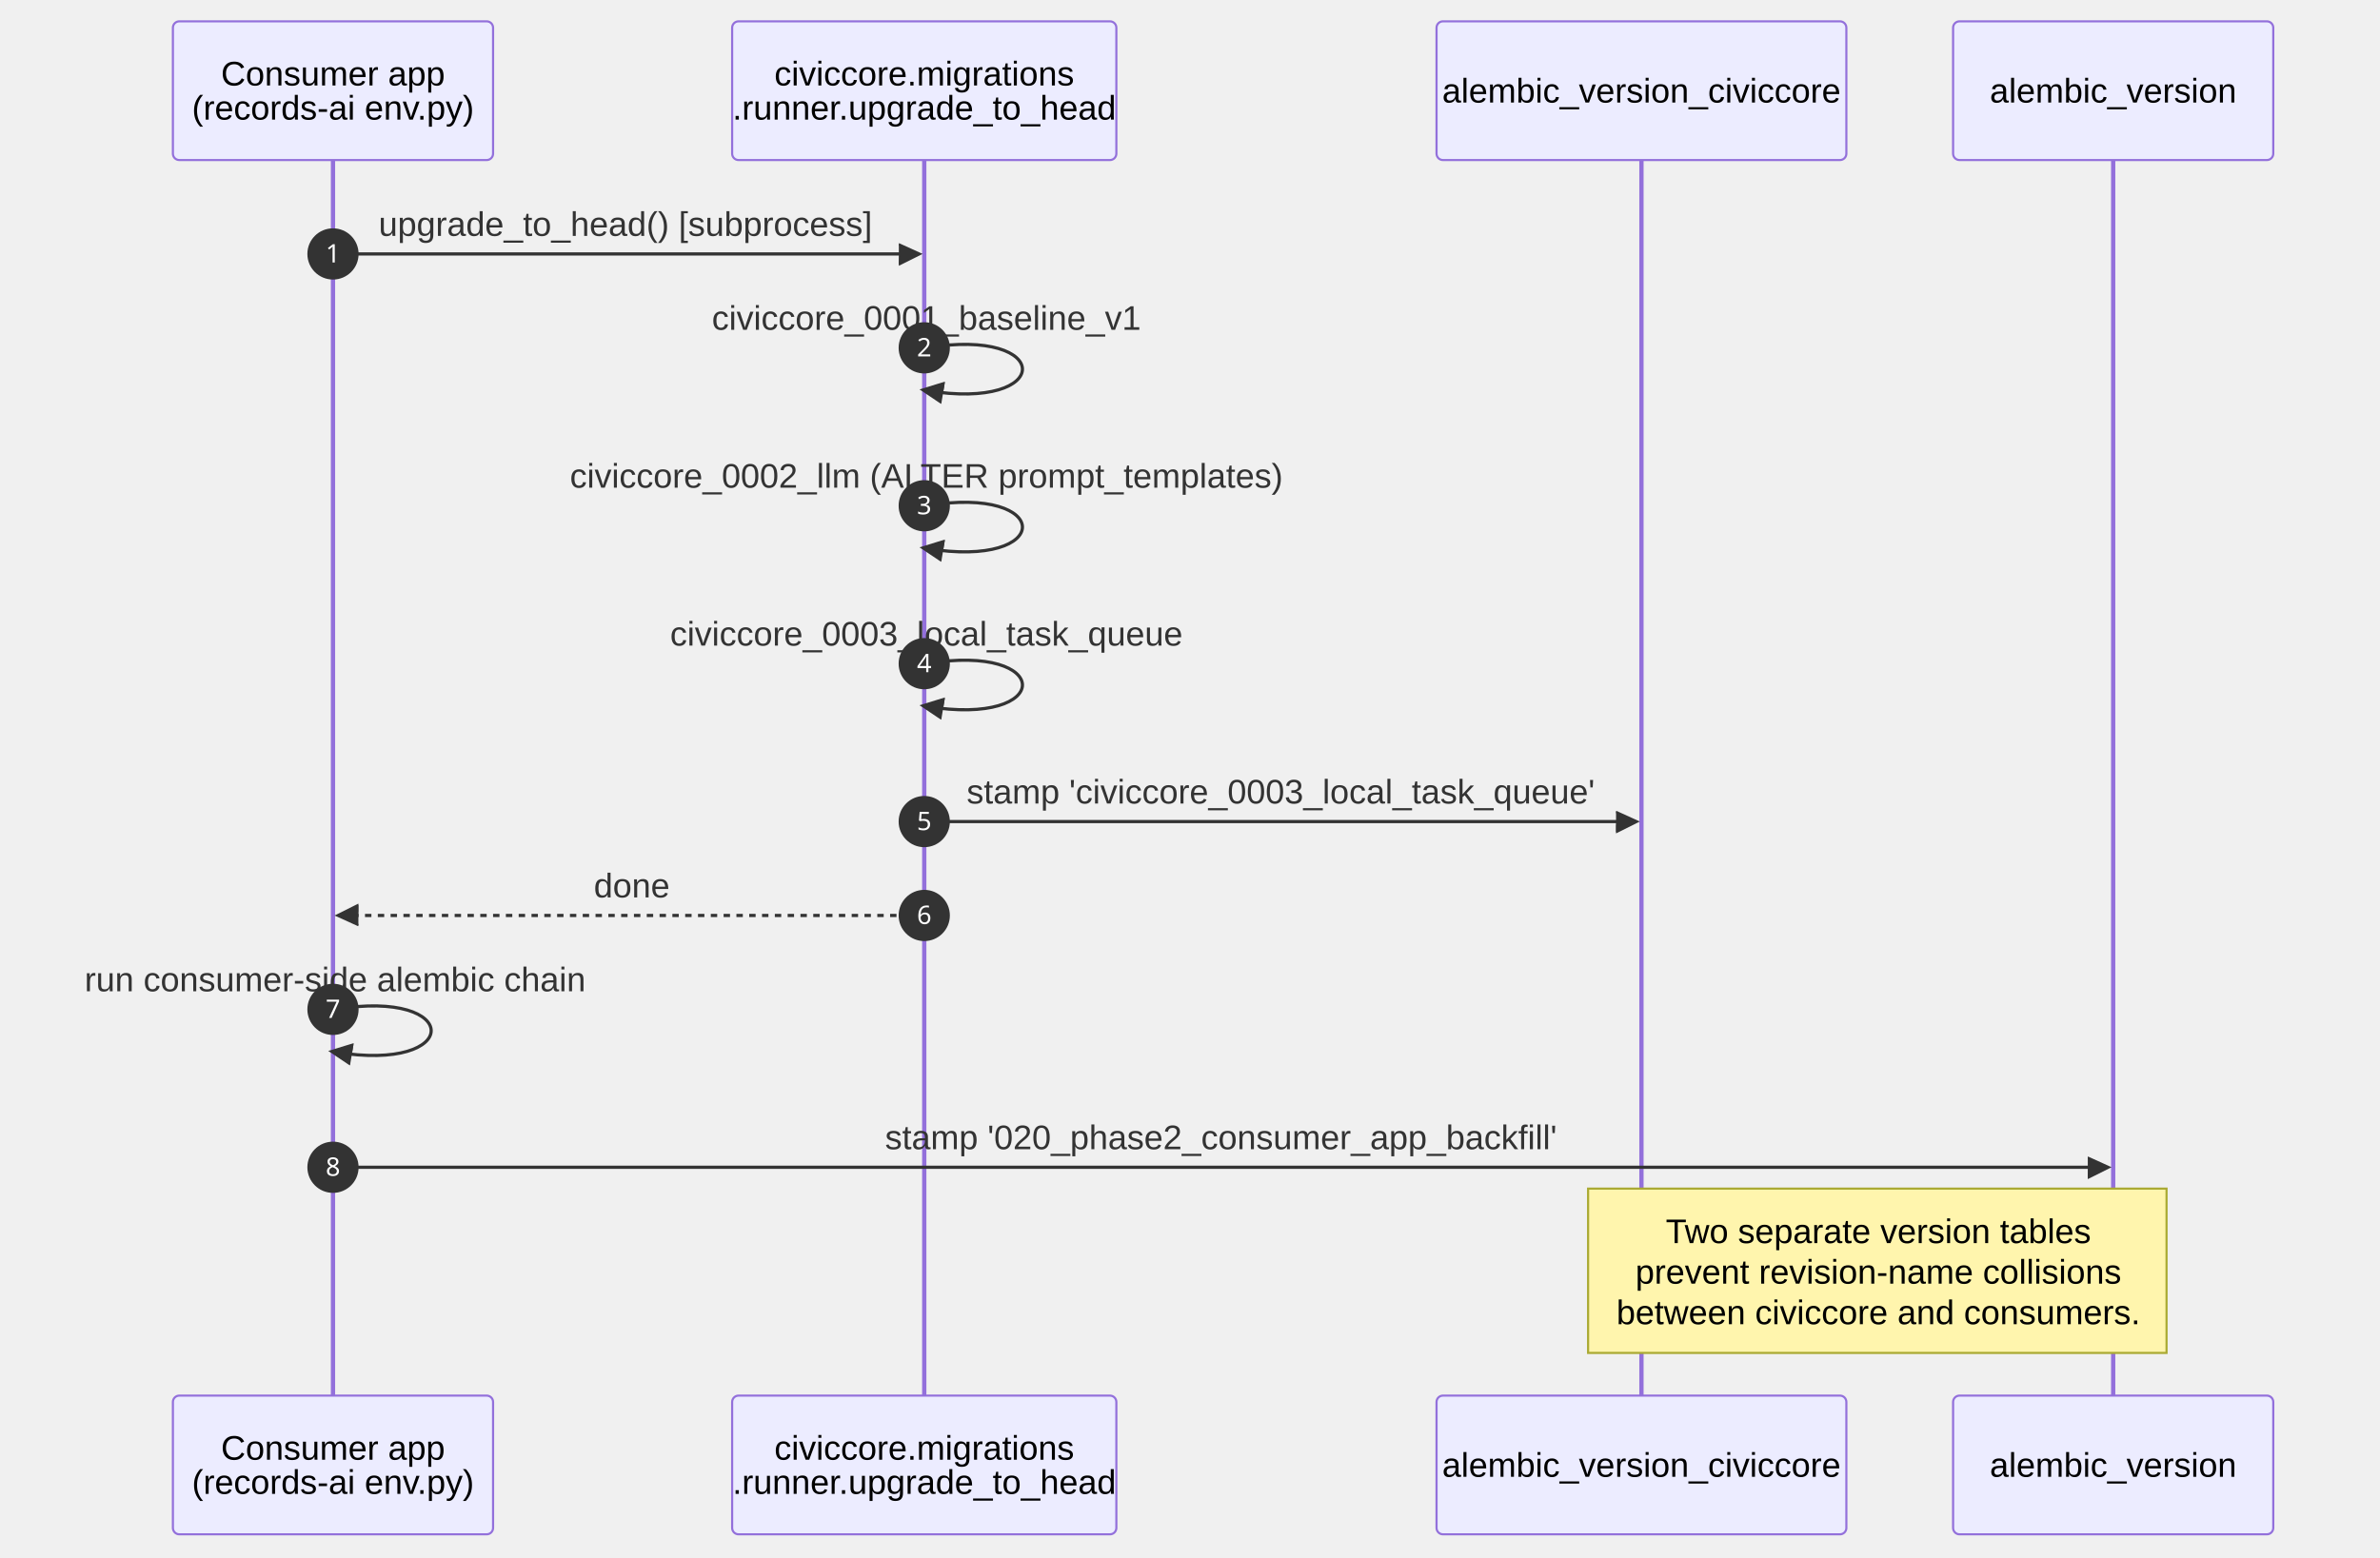
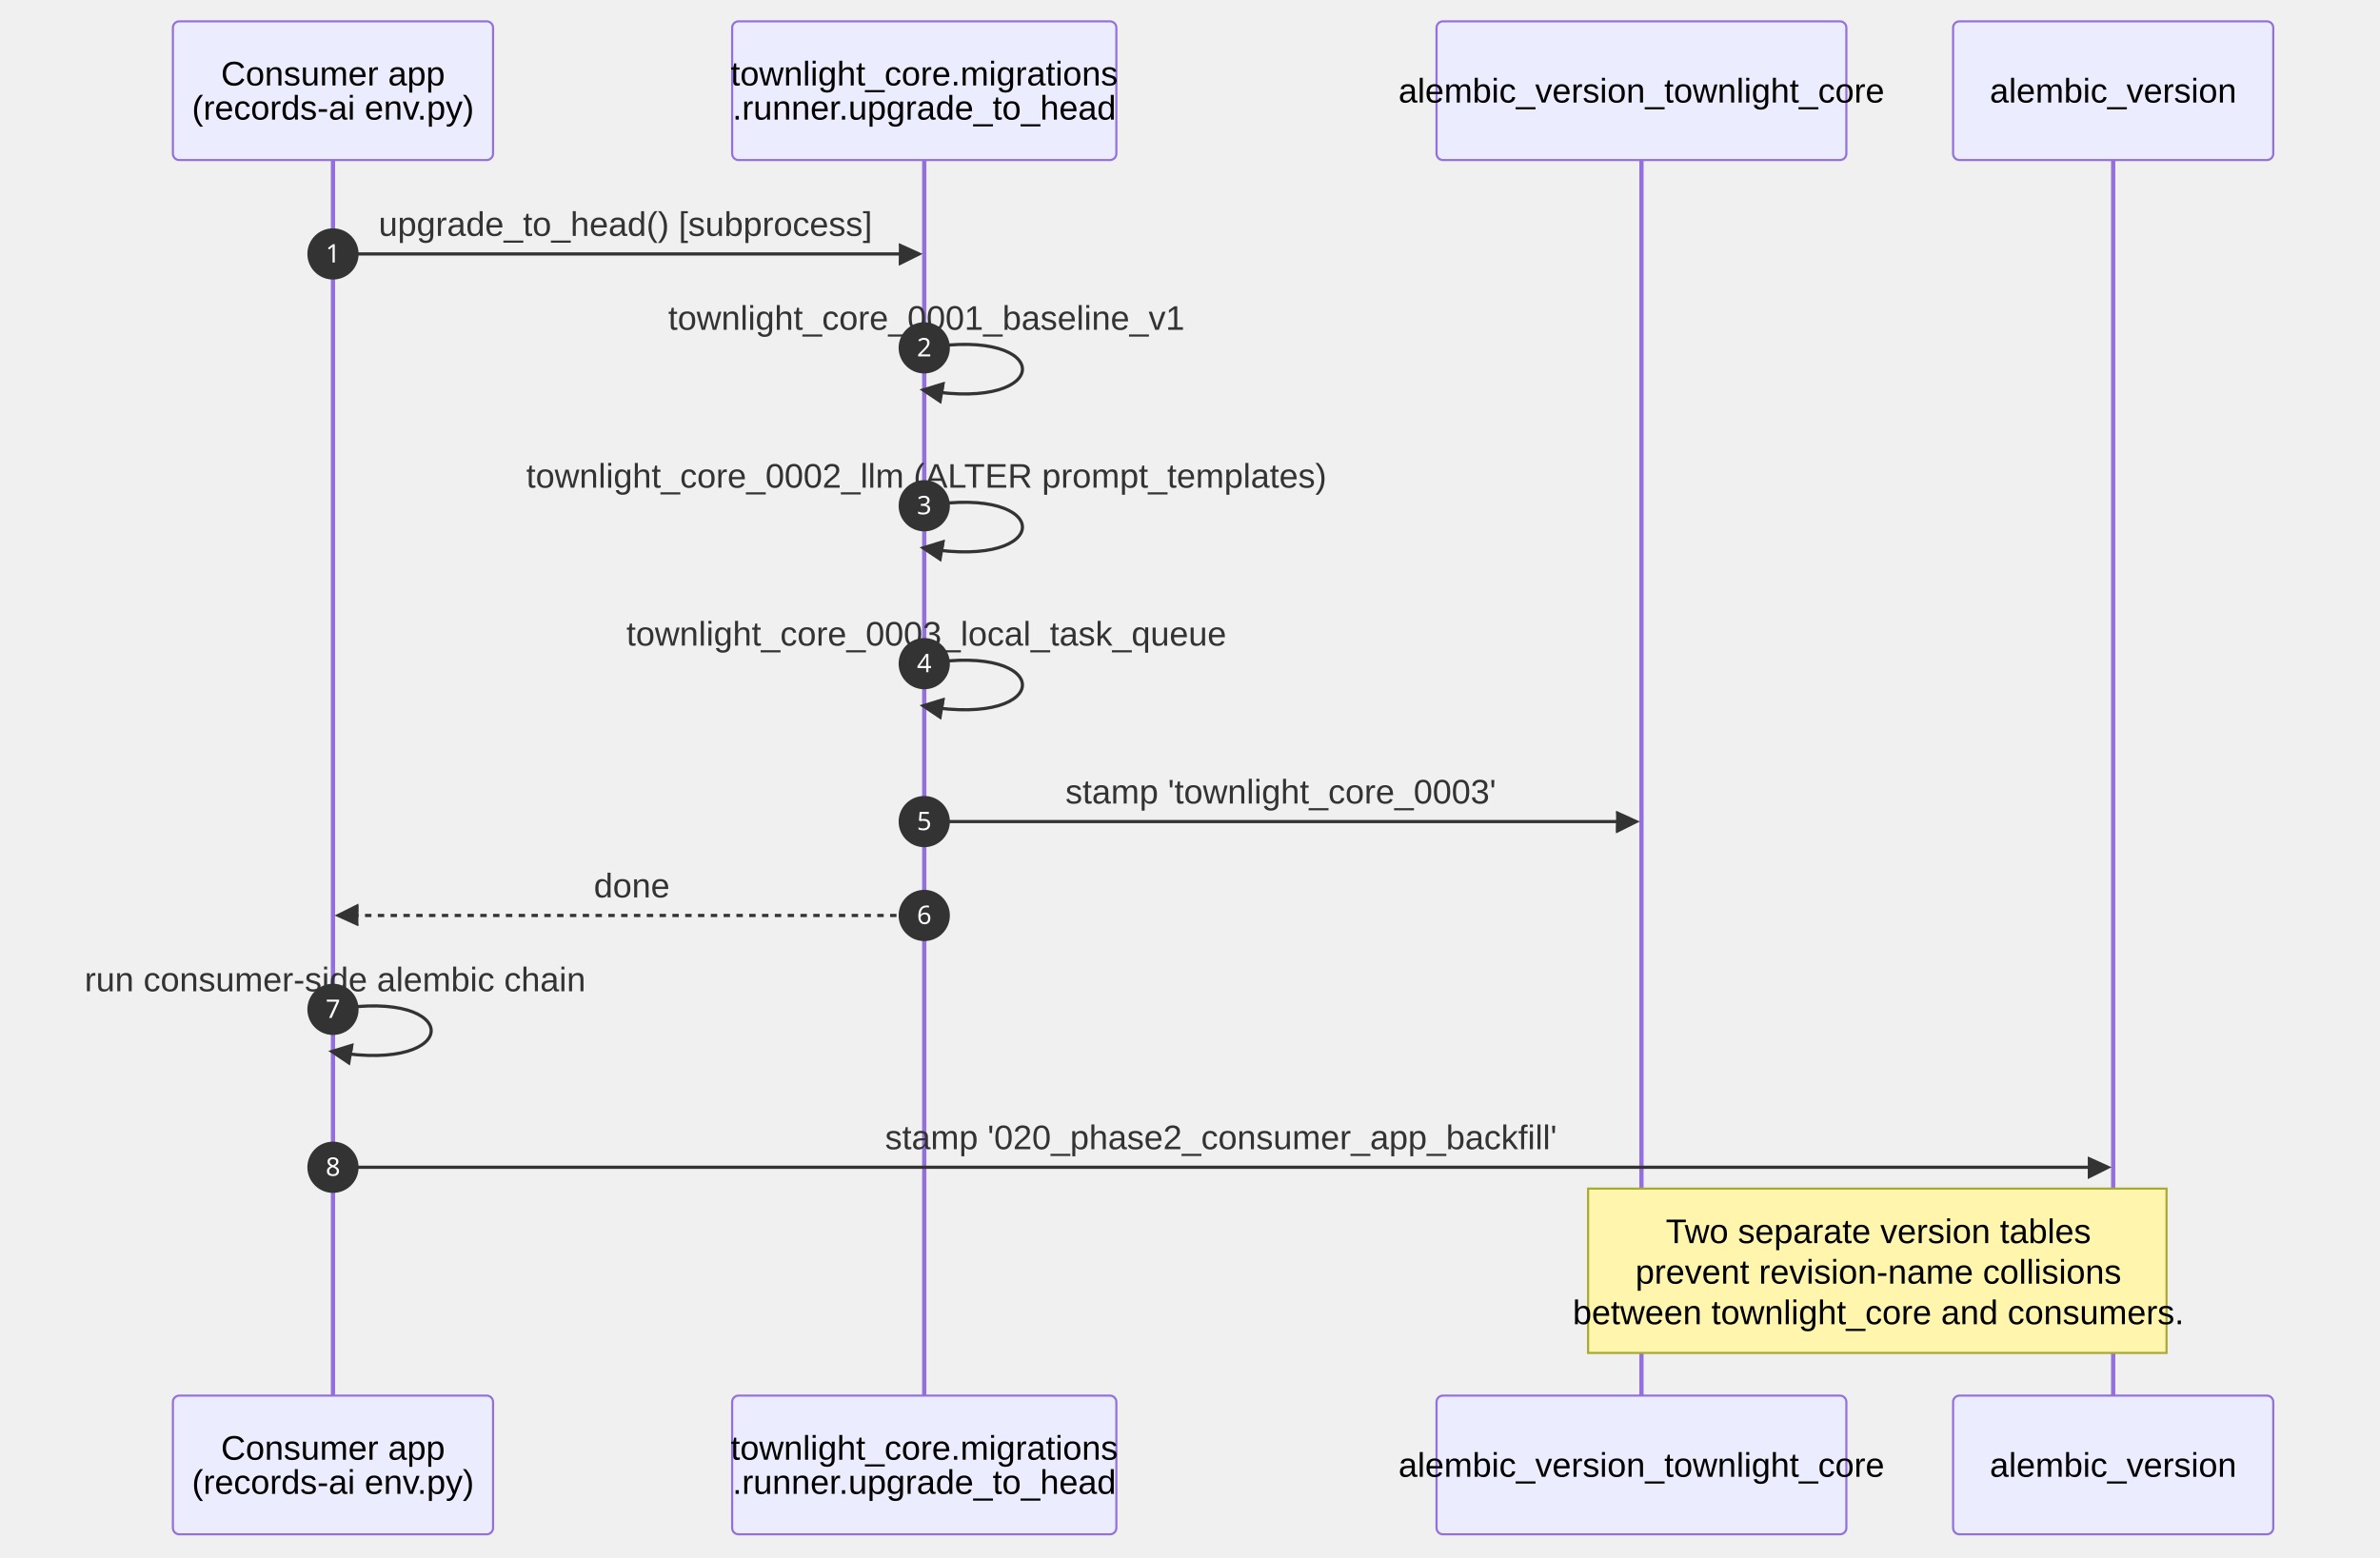
<svg xmlns="http://www.w3.org/2000/svg" id="my-svg" width="100%" style="max-width: 1115px; background-color: white;" viewBox="-81 -10 1115 730" role="graphics-document document" aria-roledescription="sequence">
  <g>
    <rect x="834" y="644" fill="#eaeaea" stroke="#666" width="150" height="65" name="ConsumerVer" rx="3" ry="3" class="actor actor-bottom" />
    <text x="909" y="676.5" dominant-baseline="central" alignment-baseline="central" class="actor actor-box" style="text-anchor: middle; font-size: 16px; font-weight: 400;">
      <tspan x="909" dy="0">alembic_version</tspan>
    </text>
  </g>
  <g>
    <rect x="592" y="644" fill="#eaeaea" stroke="#666" width="192" height="65" name="CivicVer" rx="3" ry="3" class="actor actor-bottom" />
    <text x="688" y="676.5" dominant-baseline="central" alignment-baseline="central" class="actor actor-box" style="text-anchor: middle; font-size: 16px; font-weight: 400;">
-       <tspan x="688" dy="0">alembic_version_civiccore</tspan>
+       <tspan x="688" dy="0">alembic_version_townlight_core</tspan>
    </text>
  </g>
  <g>
    <rect x="262" y="644" fill="#eaeaea" stroke="#666" width="180" height="65" name="Civic" rx="3" ry="3" class="actor actor-bottom" />
    <text x="352" y="676.5" dominant-baseline="central" alignment-baseline="central" class="actor actor-box" style="text-anchor: middle; font-size: 16px; font-weight: 400;">
-       <tspan x="352" dy="-8">civiccore.migrations</tspan>
+       <tspan x="352" dy="-8">townlight_core.migrations</tspan>
    </text>
    <text x="352" y="676.5" dominant-baseline="central" alignment-baseline="central" class="actor actor-box" style="text-anchor: middle; font-size: 16px; font-weight: 400;">
      <tspan x="352" dy="8">.runner.upgrade_to_head</tspan>
    </text>
  </g>
  <g>
    <rect x="0" y="644" fill="#eaeaea" stroke="#666" width="150" height="65" name="Consumer" rx="3" ry="3" class="actor actor-bottom" />
    <text x="75" y="676.5" dominant-baseline="central" alignment-baseline="central" class="actor actor-box" style="text-anchor: middle; font-size: 16px; font-weight: 400;">
      <tspan x="75" dy="-8">Consumer app</tspan>
    </text>
    <text x="75" y="676.5" dominant-baseline="central" alignment-baseline="central" class="actor actor-box" style="text-anchor: middle; font-size: 16px; font-weight: 400;">
      <tspan x="75" dy="8">(records-ai env.py)</tspan>
    </text>
  </g>
  <g>
    <line id="actor3" x1="909" y1="65" x2="909" y2="644" class="actor-line 200" stroke-width="0.5px" stroke="#999" name="ConsumerVer" data-et="life-line" data-id="ConsumerVer" />
    <g id="root-3" data-et="participant" data-type="participant" data-id="ConsumerVer">
      <rect x="834" y="0" fill="#eaeaea" stroke="#666" width="150" height="65" name="ConsumerVer" rx="3" ry="3" class="actor actor-top" />
      <text x="909" y="32.5" dominant-baseline="central" alignment-baseline="central" class="actor actor-box" style="text-anchor: middle; font-size: 16px; font-weight: 400;">
        <tspan x="909" dy="0">alembic_version</tspan>
      </text>
    </g>
  </g>
  <g>
    <line id="actor2" x1="688" y1="65" x2="688" y2="644" class="actor-line 200" stroke-width="0.5px" stroke="#999" name="CivicVer" data-et="life-line" data-id="CivicVer" />
    <g id="root-2" data-et="participant" data-type="participant" data-id="CivicVer">
      <rect x="592" y="0" fill="#eaeaea" stroke="#666" width="192" height="65" name="CivicVer" rx="3" ry="3" class="actor actor-top" />
      <text x="688" y="32.5" dominant-baseline="central" alignment-baseline="central" class="actor actor-box" style="text-anchor: middle; font-size: 16px; font-weight: 400;">
-         <tspan x="688" dy="0">alembic_version_civiccore</tspan>
+         <tspan x="688" dy="0">alembic_version_townlight_core</tspan>
      </text>
    </g>
  </g>
  <g>
    <line id="actor1" x1="352" y1="65" x2="352" y2="644" class="actor-line 200" stroke-width="0.5px" stroke="#999" name="Civic" data-et="life-line" data-id="Civic" />
    <g id="root-1" data-et="participant" data-type="participant" data-id="Civic">
      <rect x="262" y="0" fill="#eaeaea" stroke="#666" width="180" height="65" name="Civic" rx="3" ry="3" class="actor actor-top" />
      <text x="352" y="32.5" dominant-baseline="central" alignment-baseline="central" class="actor actor-box" style="text-anchor: middle; font-size: 16px; font-weight: 400;">
-         <tspan x="352" dy="-8">civiccore.migrations</tspan>
+         <tspan x="352" dy="-8">townlight_core.migrations</tspan>
      </text>
      <text x="352" y="32.5" dominant-baseline="central" alignment-baseline="central" class="actor actor-box" style="text-anchor: middle; font-size: 16px; font-weight: 400;">
        <tspan x="352" dy="8">.runner.upgrade_to_head</tspan>
      </text>
    </g>
  </g>
  <g>
    <line id="actor0" x1="75" y1="65" x2="75" y2="644" class="actor-line 200" stroke-width="0.5px" stroke="#999" name="Consumer" data-et="life-line" data-id="Consumer" />
    <g id="root-0" data-et="participant" data-type="participant" data-id="Consumer">
      <rect x="0" y="0" fill="#eaeaea" stroke="#666" width="150" height="65" name="Consumer" rx="3" ry="3" class="actor actor-top" />
      <text x="75" y="32.5" dominant-baseline="central" alignment-baseline="central" class="actor actor-box" style="text-anchor: middle; font-size: 16px; font-weight: 400;">
        <tspan x="75" dy="-8">Consumer app</tspan>
      </text>
      <text x="75" y="32.5" dominant-baseline="central" alignment-baseline="central" class="actor actor-box" style="text-anchor: middle; font-size: 16px; font-weight: 400;">
        <tspan x="75" dy="8">(records-ai env.py)</tspan>
      </text>
    </g>
  </g>
  <style>#my-svg{font-family:"trebuchet ms",verdana,arial,sans-serif;font-size:16px;fill:#333;}@keyframes edge-animation-frame{from{stroke-dashoffset:0;}}@keyframes dash{to{stroke-dashoffset:0;}}#my-svg .edge-animation-slow{stroke-dasharray:9,5!important;stroke-dashoffset:900;animation:dash 50s linear infinite;stroke-linecap:round;}#my-svg .edge-animation-fast{stroke-dasharray:9,5!important;stroke-dashoffset:900;animation:dash 20s linear infinite;stroke-linecap:round;}#my-svg .error-icon{fill:#552222;}#my-svg .error-text{fill:#552222;stroke:#552222;}#my-svg .edge-thickness-normal{stroke-width:1px;}#my-svg .edge-thickness-thick{stroke-width:3.5px;}#my-svg .edge-pattern-solid{stroke-dasharray:0;}#my-svg .edge-thickness-invisible{stroke-width:0;fill:none;}#my-svg .edge-pattern-dashed{stroke-dasharray:3;}#my-svg .edge-pattern-dotted{stroke-dasharray:2;}#my-svg .marker{fill:#333333;stroke:#333333;}#my-svg .marker.cross{stroke:#333333;}#my-svg svg{font-family:"trebuchet ms",verdana,arial,sans-serif;font-size:16px;}#my-svg p{margin:0;}#my-svg .actor{stroke:#9370DB;fill:#ECECFF;stroke-width:1;}#my-svg rect.actor.outer-path[data-look="neo"]{filter:drop-shadow(1px 2px 2px rgba(185, 185, 185, 1));}#my-svg rect.note[data-look="neo"]{stroke:#aaaa33;fill:#fff5ad;filter:drop-shadow(1px 2px 2px rgba(185, 185, 185, 1));}#my-svg text.actor&gt;tspan{fill:black;stroke:none;}#my-svg .actor-line{stroke:#9370DB;}#my-svg .innerArc{stroke-width:1.5;stroke-dasharray:none;}#my-svg .messageLine0{stroke-width:1.5;stroke-dasharray:none;stroke:#333;}#my-svg .messageLine1{stroke-width:1.5;stroke-dasharray:2,2;stroke:#333;}#my-svg [id$="-arrowhead"] path{fill:#333;stroke:#333;}#my-svg .sequenceNumber{fill:white;}#my-svg [id$="-sequencenumber"]{fill:#333;}#my-svg [id$="-crosshead"] path{fill:#333;stroke:#333;}#my-svg .messageText{fill:#333;stroke:none;}#my-svg .labelBox{stroke:#9370DB;fill:#ECECFF;filter:none;}#my-svg .labelText,#my-svg .labelText&gt;tspan{fill:black;stroke:none;}#my-svg .loopText,#my-svg .loopText&gt;tspan{fill:black;stroke:none;}#my-svg .sectionTitle,#my-svg .sectionTitle&gt;tspan{fill:black;stroke:none;}#my-svg .loopLine{stroke-width:2px;stroke-dasharray:2,2;stroke:#9370DB;fill:#9370DB;}#my-svg .note{stroke:#aaaa33;fill:#fff5ad;}#my-svg .noteText,#my-svg .noteText&gt;tspan{fill:black;stroke:none;font-weight:normal;}#my-svg .activation0{fill:#f4f4f4;stroke:#666;}#my-svg .activation1{fill:#f4f4f4;stroke:#666;}#my-svg .activation2{fill:#f4f4f4;stroke:#666;}#my-svg .actorPopupMenu{position:absolute;}#my-svg .actorPopupMenuPanel{position:absolute;fill:#ECECFF;box-shadow:0px 8px 16px 0px rgba(0,0,0,0.2);filter:drop-shadow(3px 5px 2px rgb(0 0 0 / 0.4));}#my-svg .actor-man circle,#my-svg line{fill:#ECECFF;stroke-width:2px;}#my-svg g rect.rect{filter:drop-shadow(1px 2px 2px rgba(185, 185, 185, 1));stroke:#9370DB;}#my-svg .node .neo-node{stroke:#9370DB;}#my-svg [data-look="neo"].node rect,#my-svg [data-look="neo"].cluster rect,#my-svg [data-look="neo"].node polygon{stroke:#9370DB;filter:drop-shadow(1px 2px 2px rgba(185, 185, 185, 1));}#my-svg [data-look="neo"].node path{stroke:#9370DB;stroke-width:1px;}#my-svg [data-look="neo"].node .outer-path{filter:drop-shadow(1px 2px 2px rgba(185, 185, 185, 1));}#my-svg [data-look="neo"].node .neo-line path{stroke:#9370DB;filter:none;}#my-svg [data-look="neo"].node circle{stroke:#9370DB;filter:drop-shadow(1px 2px 2px rgba(185, 185, 185, 1));}#my-svg [data-look="neo"].node circle .state-start{fill:#000000;}#my-svg [data-look="neo"].icon-shape .icon{fill:#9370DB;filter:drop-shadow(1px 2px 2px rgba(185, 185, 185, 1));}#my-svg [data-look="neo"].icon-shape .icon-neo path{stroke:#9370DB;filter:drop-shadow(1px 2px 2px rgba(185, 185, 185, 1));}#my-svg :root{--mermaid-font-family:"trebuchet ms",verdana,arial,sans-serif;}</style>
  <g />
  <defs>
    <symbol id="my-svg-computer" width="24" height="24">
      <path transform="scale(.5)" d="M2 2v13h20v-13h-20zm18 11h-16v-9h16v9zm-10.228 6l.466-1h3.524l.467 1h-4.457zm14.228 3h-24l2-6h2.104l-1.33 4h18.45l-1.297-4h2.073l2 6zm-5-10h-14v-7h14v7z" />
    </symbol>
  </defs>
  <defs>
    <symbol id="my-svg-database" fill-rule="evenodd" clip-rule="evenodd">
      <path transform="scale(.5)" d="M12.258.001l.256.004.255.005.253.008.251.01.249.012.247.015.246.016.242.019.241.02.239.023.236.024.233.027.231.028.229.031.225.032.223.034.22.036.217.038.214.04.211.041.208.043.205.045.201.046.198.048.194.05.191.051.187.053.183.054.18.056.175.057.172.059.168.06.163.061.16.063.155.064.15.066.074.033.073.033.071.034.07.034.069.035.068.035.067.035.066.035.064.036.064.036.062.036.06.036.06.037.058.037.058.037.055.038.055.038.053.038.052.038.051.039.05.039.048.039.047.039.045.04.044.04.043.04.041.04.04.041.039.041.037.041.036.041.034.041.033.042.032.042.03.042.029.042.027.042.026.043.024.043.023.043.021.043.02.043.018.044.017.043.015.044.013.044.012.044.011.045.009.044.007.045.006.045.004.045.002.045.001.045v17l-.001.045-.002.045-.004.045-.006.045-.007.045-.009.044-.011.045-.012.044-.013.044-.015.044-.017.043-.018.044-.02.043-.021.043-.023.043-.024.043-.026.043-.027.042-.029.042-.03.042-.032.042-.033.042-.034.041-.036.041-.037.041-.039.041-.04.041-.041.04-.043.04-.044.04-.045.04-.047.039-.048.039-.05.039-.051.039-.052.038-.053.038-.055.038-.055.038-.058.037-.058.037-.06.037-.06.036-.062.036-.064.036-.064.036-.066.035-.067.035-.068.035-.069.035-.07.034-.071.034-.073.033-.074.033-.15.066-.155.064-.16.063-.163.061-.168.06-.172.059-.175.057-.18.056-.183.054-.187.053-.191.051-.194.05-.198.048-.201.046-.205.045-.208.043-.211.041-.214.04-.217.038-.22.036-.223.034-.225.032-.229.031-.231.028-.233.027-.236.024-.239.023-.241.02-.242.019-.246.016-.247.015-.249.012-.251.01-.253.008-.255.005-.256.004-.258.001-.258-.001-.256-.004-.255-.005-.253-.008-.251-.01-.249-.012-.247-.015-.245-.016-.243-.019-.241-.02-.238-.023-.236-.024-.234-.027-.231-.028-.228-.031-.226-.032-.223-.034-.22-.036-.217-.038-.214-.04-.211-.041-.208-.043-.204-.045-.201-.046-.198-.048-.195-.05-.19-.051-.187-.053-.184-.054-.179-.056-.176-.057-.172-.059-.167-.06-.164-.061-.159-.063-.155-.064-.151-.066-.074-.033-.072-.033-.072-.034-.07-.034-.069-.035-.068-.035-.067-.035-.066-.035-.064-.036-.063-.036-.062-.036-.061-.036-.06-.037-.058-.037-.057-.037-.056-.038-.055-.038-.053-.038-.052-.038-.051-.039-.049-.039-.049-.039-.046-.039-.046-.04-.044-.04-.043-.04-.041-.04-.04-.041-.039-.041-.037-.041-.036-.041-.034-.041-.033-.042-.032-.042-.03-.042-.029-.042-.027-.042-.026-.043-.024-.043-.023-.043-.021-.043-.02-.043-.018-.044-.017-.043-.015-.044-.013-.044-.012-.044-.011-.045-.009-.044-.007-.045-.006-.045-.004-.045-.002-.045-.001-.045v-17l.001-.045.002-.045.004-.045.006-.045.007-.045.009-.044.011-.045.012-.044.013-.044.015-.044.017-.043.018-.044.02-.043.021-.043.023-.043.024-.043.026-.043.027-.042.029-.042.03-.042.032-.042.033-.042.034-.041.036-.041.037-.041.039-.041.04-.041.041-.04.043-.04.044-.04.046-.04.046-.039.049-.039.049-.039.051-.039.052-.038.053-.038.055-.038.056-.038.057-.037.058-.037.06-.037.061-.036.062-.036.063-.036.064-.036.066-.035.067-.035.068-.035.069-.035.07-.034.072-.034.072-.033.074-.033.151-.066.155-.064.159-.063.164-.061.167-.06.172-.059.176-.057.179-.056.184-.054.187-.053.19-.051.195-.05.198-.048.201-.046.204-.045.208-.043.211-.041.214-.04.217-.038.22-.036.223-.034.226-.032.228-.031.231-.028.234-.027.236-.024.238-.023.241-.02.243-.019.245-.016.247-.015.249-.012.251-.01.253-.008.255-.005.256-.004.258-.001.258.001zm-9.258 20.499v.01l.001.021.003.021.004.022.005.021.006.022.007.022.009.023.01.022.011.023.012.023.013.023.015.023.016.024.017.023.018.024.019.024.021.024.022.025.023.024.024.025.052.049.056.05.061.051.066.051.07.051.075.051.079.052.084.052.088.052.092.052.097.052.102.051.105.052.11.052.114.051.119.051.123.051.127.05.131.05.135.05.139.048.144.049.147.047.152.047.155.047.16.045.163.045.167.043.171.043.176.041.178.041.183.039.187.039.19.037.194.035.197.035.202.033.204.031.209.03.212.029.216.027.219.025.222.024.226.021.23.02.233.018.236.016.24.015.243.012.246.01.249.008.253.005.256.004.259.001.26-.001.257-.004.254-.005.25-.008.247-.011.244-.012.241-.014.237-.016.233-.018.231-.021.226-.021.224-.024.22-.026.216-.027.212-.028.21-.031.205-.031.202-.034.198-.034.194-.036.191-.037.187-.039.183-.04.179-.04.175-.042.172-.043.168-.044.163-.045.16-.046.155-.046.152-.047.148-.048.143-.049.139-.049.136-.05.131-.05.126-.05.123-.051.118-.052.114-.051.11-.052.106-.052.101-.052.096-.052.092-.052.088-.053.083-.051.079-.052.074-.052.07-.051.065-.051.06-.051.056-.05.051-.05.023-.024.023-.025.021-.024.02-.024.019-.024.018-.024.017-.024.015-.023.014-.024.013-.023.012-.023.01-.023.01-.022.008-.022.006-.022.006-.022.004-.022.004-.021.001-.021.001-.021v-4.127l-.077.055-.08.053-.083.054-.085.053-.087.052-.09.052-.093.051-.095.05-.097.05-.1.049-.102.049-.105.048-.106.047-.109.047-.111.046-.114.045-.115.045-.118.044-.12.043-.122.042-.124.042-.126.041-.128.04-.13.04-.132.038-.134.038-.135.037-.138.037-.139.035-.142.035-.143.034-.144.033-.147.032-.148.031-.15.03-.151.03-.153.029-.154.027-.156.027-.158.026-.159.025-.161.024-.162.023-.163.022-.165.021-.166.02-.167.019-.169.018-.169.017-.171.016-.173.015-.173.014-.175.013-.175.012-.177.011-.178.01-.179.008-.179.008-.181.006-.182.005-.182.004-.184.003-.184.002h-.37l-.184-.002-.184-.003-.182-.004-.182-.005-.181-.006-.179-.008-.179-.008-.178-.01-.176-.011-.176-.012-.175-.013-.173-.014-.172-.015-.171-.016-.17-.017-.169-.018-.167-.019-.166-.02-.165-.021-.163-.022-.162-.023-.161-.024-.159-.025-.157-.026-.156-.027-.155-.027-.153-.029-.151-.03-.15-.03-.148-.031-.146-.032-.145-.033-.143-.034-.141-.035-.14-.035-.137-.037-.136-.037-.134-.038-.132-.038-.13-.04-.128-.04-.126-.041-.124-.042-.122-.042-.12-.044-.117-.043-.116-.045-.113-.045-.112-.046-.109-.047-.106-.047-.105-.048-.102-.049-.1-.049-.097-.05-.095-.05-.093-.052-.09-.051-.087-.052-.085-.053-.083-.054-.08-.054-.077-.054v4.127zm0-5.654v.011l.001.021.003.021.004.021.005.022.006.022.007.022.009.022.01.022.011.023.012.023.013.023.015.024.016.023.017.024.018.024.019.024.021.024.022.024.023.025.024.024.052.05.056.05.061.05.066.051.07.051.075.052.079.051.084.052.088.052.092.052.097.052.102.052.105.052.11.051.114.051.119.052.123.05.127.051.131.05.135.049.139.049.144.048.147.048.152.047.155.046.16.045.163.045.167.044.171.042.176.042.178.04.183.04.187.038.19.037.194.036.197.034.202.033.204.032.209.03.212.028.216.027.219.025.222.024.226.022.23.02.233.018.236.016.24.014.243.012.246.01.249.008.253.006.256.003.259.001.26-.001.257-.003.254-.006.25-.008.247-.01.244-.012.241-.015.237-.016.233-.018.231-.02.226-.022.224-.024.22-.025.216-.027.212-.029.21-.03.205-.032.202-.033.198-.035.194-.036.191-.037.187-.039.183-.039.179-.041.175-.042.172-.043.168-.044.163-.045.16-.045.155-.047.152-.047.148-.048.143-.048.139-.05.136-.049.131-.05.126-.051.123-.051.118-.051.114-.052.11-.052.106-.052.101-.052.096-.052.092-.052.088-.052.083-.052.079-.052.074-.051.07-.052.065-.051.06-.05.056-.051.051-.049.023-.025.023-.024.021-.025.02-.024.019-.024.018-.024.017-.024.015-.023.014-.023.013-.024.012-.022.01-.023.01-.023.008-.022.006-.022.006-.022.004-.021.004-.022.001-.021.001-.021v-4.139l-.077.054-.08.054-.083.054-.085.052-.087.053-.09.051-.093.051-.095.051-.097.05-.1.049-.102.049-.105.048-.106.047-.109.047-.111.046-.114.045-.115.044-.118.044-.12.044-.122.042-.124.042-.126.041-.128.04-.13.039-.132.039-.134.038-.135.037-.138.036-.139.036-.142.035-.143.033-.144.033-.147.033-.148.031-.15.03-.151.03-.153.028-.154.028-.156.027-.158.026-.159.025-.161.024-.162.023-.163.022-.165.021-.166.02-.167.019-.169.018-.169.017-.171.016-.173.015-.173.014-.175.013-.175.012-.177.011-.178.009-.179.009-.179.007-.181.007-.182.005-.182.004-.184.003-.184.002h-.37l-.184-.002-.184-.003-.182-.004-.182-.005-.181-.007-.179-.007-.179-.009-.178-.009-.176-.011-.176-.012-.175-.013-.173-.014-.172-.015-.171-.016-.17-.017-.169-.018-.167-.019-.166-.02-.165-.021-.163-.022-.162-.023-.161-.024-.159-.025-.157-.026-.156-.027-.155-.028-.153-.028-.151-.03-.15-.03-.148-.031-.146-.033-.145-.033-.143-.033-.141-.035-.14-.036-.137-.036-.136-.037-.134-.038-.132-.039-.13-.039-.128-.04-.126-.041-.124-.042-.122-.043-.12-.043-.117-.044-.116-.044-.113-.046-.112-.046-.109-.046-.106-.047-.105-.048-.102-.049-.1-.049-.097-.05-.095-.051-.093-.051-.09-.051-.087-.053-.085-.052-.083-.054-.08-.054-.077-.054v4.139zm0-5.666v.011l.001.02.003.022.004.021.005.022.006.021.007.022.009.023.01.022.011.023.012.023.013.023.015.023.016.024.017.024.018.023.019.024.021.025.022.024.023.024.024.025.052.05.056.05.061.05.066.051.07.051.075.052.079.051.084.052.088.052.092.052.097.052.102.052.105.051.11.052.114.051.119.051.123.051.127.05.131.05.135.05.139.049.144.048.147.048.152.047.155.046.16.045.163.045.167.043.171.043.176.042.178.04.183.04.187.038.19.037.194.036.197.034.202.033.204.032.209.03.212.028.216.027.219.025.222.024.226.021.23.02.233.018.236.017.24.014.243.012.246.01.249.008.253.006.256.003.259.001.26-.001.257-.003.254-.006.25-.008.247-.01.244-.013.241-.014.237-.016.233-.018.231-.02.226-.022.224-.024.22-.025.216-.027.212-.029.21-.03.205-.032.202-.033.198-.035.194-.036.191-.037.187-.039.183-.039.179-.041.175-.042.172-.043.168-.044.163-.045.16-.045.155-.047.152-.047.148-.048.143-.049.139-.049.136-.049.131-.051.126-.05.123-.051.118-.052.114-.051.11-.052.106-.052.101-.052.096-.052.092-.052.088-.052.083-.052.079-.052.074-.052.07-.051.065-.051.06-.051.056-.05.051-.049.023-.025.023-.025.021-.024.02-.024.019-.024.018-.024.017-.024.015-.023.014-.024.013-.023.012-.023.01-.022.01-.023.008-.022.006-.022.006-.022.004-.022.004-.021.001-.021.001-.021v-4.153l-.077.054-.08.054-.083.053-.085.053-.087.053-.09.051-.093.051-.095.051-.097.05-.1.049-.102.048-.105.048-.106.048-.109.046-.111.046-.114.046-.115.044-.118.044-.12.043-.122.043-.124.042-.126.041-.128.04-.13.039-.132.039-.134.038-.135.037-.138.036-.139.036-.142.034-.143.034-.144.033-.147.032-.148.032-.15.03-.151.03-.153.028-.154.028-.156.027-.158.026-.159.024-.161.024-.162.023-.163.023-.165.021-.166.02-.167.019-.169.018-.169.017-.171.016-.173.015-.173.014-.175.013-.175.012-.177.01-.178.01-.179.009-.179.007-.181.006-.182.006-.182.004-.184.003-.184.001-.185.001-.185-.001-.184-.001-.184-.003-.182-.004-.182-.006-.181-.006-.179-.007-.179-.009-.178-.01-.176-.01-.176-.012-.175-.013-.173-.014-.172-.015-.171-.016-.17-.017-.169-.018-.167-.019-.166-.02-.165-.021-.163-.023-.162-.023-.161-.024-.159-.024-.157-.026-.156-.027-.155-.028-.153-.028-.151-.03-.15-.03-.148-.032-.146-.032-.145-.033-.143-.034-.141-.034-.14-.036-.137-.036-.136-.037-.134-.038-.132-.039-.13-.039-.128-.041-.126-.041-.124-.041-.122-.043-.12-.043-.117-.044-.116-.044-.113-.046-.112-.046-.109-.046-.106-.048-.105-.048-.102-.048-.1-.05-.097-.049-.095-.051-.093-.051-.09-.052-.087-.052-.085-.053-.083-.053-.08-.054-.077-.054v4.153zm8.74-8.179l-.257.004-.254.005-.25.008-.247.011-.244.012-.241.014-.237.016-.233.018-.231.021-.226.022-.224.023-.22.026-.216.027-.212.028-.21.031-.205.032-.202.033-.198.034-.194.036-.191.038-.187.038-.183.04-.179.041-.175.042-.172.043-.168.043-.163.045-.16.046-.155.046-.152.048-.148.048-.143.048-.139.049-.136.05-.131.05-.126.051-.123.051-.118.051-.114.052-.11.052-.106.052-.101.052-.096.052-.092.052-.088.052-.083.052-.079.052-.074.051-.07.052-.065.051-.06.05-.056.05-.051.05-.023.025-.023.024-.021.024-.02.025-.019.024-.018.024-.017.023-.015.024-.014.023-.013.023-.012.023-.01.023-.01.022-.008.022-.006.023-.006.021-.004.022-.004.021-.001.021-.001.021.001.021.001.021.004.021.004.022.006.021.006.023.008.022.01.022.01.023.012.023.013.023.014.023.015.024.017.023.018.024.019.024.02.025.021.024.023.024.023.025.051.05.056.05.06.05.065.051.07.052.074.051.079.052.083.052.088.052.092.052.096.052.101.052.106.052.11.052.114.052.118.051.123.051.126.051.131.05.136.05.139.049.143.048.148.048.152.048.155.046.16.046.163.045.168.043.172.043.175.042.179.041.183.04.187.038.191.038.194.036.198.034.202.033.205.032.21.031.212.028.216.027.22.026.224.023.226.022.231.021.233.018.237.016.241.014.244.012.247.011.25.008.254.005.257.004.26.001.26-.001.257-.004.254-.005.25-.008.247-.011.244-.012.241-.014.237-.016.233-.018.231-.021.226-.022.224-.023.22-.026.216-.027.212-.028.21-.031.205-.032.202-.033.198-.034.194-.036.191-.038.187-.038.183-.04.179-.041.175-.042.172-.043.168-.043.163-.045.16-.046.155-.046.152-.048.148-.048.143-.048.139-.049.136-.05.131-.05.126-.051.123-.051.118-.051.114-.052.11-.052.106-.052.101-.052.096-.052.092-.052.088-.052.083-.052.079-.052.074-.051.07-.052.065-.051.06-.05.056-.05.051-.05.023-.025.023-.024.021-.024.02-.025.019-.024.018-.024.017-.023.015-.024.014-.023.013-.023.012-.023.01-.023.01-.022.008-.022.006-.023.006-.021.004-.022.004-.021.001-.021.001-.021-.001-.021-.001-.021-.004-.021-.004-.022-.006-.021-.006-.023-.008-.022-.01-.022-.01-.023-.012-.023-.013-.023-.014-.023-.015-.024-.017-.023-.018-.024-.019-.024-.02-.025-.021-.024-.023-.024-.023-.025-.051-.05-.056-.05-.06-.05-.065-.051-.07-.052-.074-.051-.079-.052-.083-.052-.088-.052-.092-.052-.096-.052-.101-.052-.106-.052-.11-.052-.114-.052-.118-.051-.123-.051-.126-.051-.131-.05-.136-.05-.139-.049-.143-.048-.148-.048-.152-.048-.155-.046-.16-.046-.163-.045-.168-.043-.172-.043-.175-.042-.179-.041-.183-.04-.187-.038-.191-.038-.194-.036-.198-.034-.202-.033-.205-.032-.21-.031-.212-.028-.216-.027-.22-.026-.224-.023-.226-.022-.231-.021-.233-.018-.237-.016-.241-.014-.244-.012-.247-.011-.25-.008-.254-.005-.257-.004-.26-.001-.26.001z" />
    </symbol>
  </defs>
  <defs>
    <symbol id="my-svg-clock" width="24" height="24">
      <path transform="scale(.5)" d="M12 2c5.514 0 10 4.486 10 10s-4.486 10-10 10-10-4.486-10-10 4.486-10 10-10zm0-2c-6.627 0-12 5.373-12 12s5.373 12 12 12 12-5.373 12-12-5.373-12-12-12zm5.848 12.459c.202.038.202.333.001.372-1.907.361-6.045 1.111-6.547 1.111-.719 0-1.301-.582-1.301-1.301 0-.512.77-5.447 1.125-7.445.034-.192.312-.181.343.014l.985 6.238 5.394 1.011z" />
    </symbol>
  </defs>
  <defs>
    <marker id="my-svg-arrowhead" refX="7.9" refY="5" markerUnits="userSpaceOnUse" markerWidth="12" markerHeight="12" orient="auto-start-reverse">
      <path d="M -1 0 L 10 5 L 0 10 z" />
    </marker>
  </defs>
  <defs>
    <marker id="my-svg-crosshead" markerWidth="15" markerHeight="8" orient="auto" refX="4" refY="4.5">
      <path fill="none" stroke="#000000" stroke-width="1pt" d="M 1,2 L 6,7 M 6,2 L 1,7" style="stroke-dasharray: 0, 0;" />
    </marker>
  </defs>
  <defs>
    <marker id="my-svg-filled-head" refX="15.5" refY="7" markerWidth="20" markerHeight="28" orient="auto">
      <path d="M 18,7 L9,13 L14,7 L9,1 Z" />
    </marker>
  </defs>
  <defs>
    <marker id="my-svg-sequencenumber" refX="15" refY="15" markerWidth="60" markerHeight="40" orient="auto">
      <circle cx="15" cy="15" r="6" />
    </marker>
  </defs>
  <defs>
    <marker id="my-svg-solidTopArrowHead" refX="7.9" refY="7.25" markerUnits="userSpaceOnUse" markerWidth="12" markerHeight="12" orient="auto-start-reverse">
      <path d="M 0 0 L 10 8 L 0 8 z" />
    </marker>
  </defs>
  <defs>
    <marker id="my-svg-solidBottomArrowHead" refX="7.9" refY="0.75" markerUnits="userSpaceOnUse" markerWidth="12" markerHeight="12" orient="auto-start-reverse">
      <path d="M 0 0 L 10 0 L 0 8 z" />
    </marker>
  </defs>
  <defs>
    <marker id="my-svg-stickTopArrowHead" refX="7.5" refY="7" markerUnits="userSpaceOnUse" markerWidth="12" markerHeight="12" orient="auto-start-reverse">
      <path d="M 0 0 L 7 7" stroke="black" stroke-width="1.5" fill="none" />
    </marker>
  </defs>
  <defs>
    <marker id="my-svg-stickBottomArrowHead" refX="7.5" refY="0" markerUnits="userSpaceOnUse" markerWidth="12" markerHeight="12" orient="auto-start-reverse">
      <path d="M 0 7 L 7 0" stroke="black" stroke-width="1.5" fill="none" />
    </marker>
  </defs>
  <g data-et="note" data-id="i9">
    <rect x="663" y="547" fill="#EDF2AE" stroke="#666" width="271" height="77" class="note" />
    <text x="799" y="552" text-anchor="middle" dominant-baseline="middle" alignment-baseline="middle" class="noteText" dy="1em" style="font-size: 16px; font-weight: 400;">
      <tspan x="799">Two separate version tables</tspan>
    </text>
    <text x="799" y="571" text-anchor="middle" dominant-baseline="middle" alignment-baseline="middle" class="noteText" dy="1em" style="font-size: 16px; font-weight: 400;">
      <tspan x="799">prevent revision-name collisions</tspan>
    </text>
    <text x="799" y="590" text-anchor="middle" dominant-baseline="middle" alignment-baseline="middle" class="noteText" dy="1em" style="font-size: 16px; font-weight: 400;">
-       <tspan x="799">between civiccore and consumers.</tspan>
+       <tspan x="799">between townlight_core and consumers.</tspan>
    </text>
  </g>
  <text x="212" y="80" text-anchor="middle" dominant-baseline="middle" alignment-baseline="middle" class="messageText" dy="1em" style="font-size: 16px; font-weight: 400;">upgrade_to_head() [subprocess]</text>
  <line x1="82" y1="109" x2="348" y2="109" class="messageLine0" data-et="message" data-id="i1" data-from="Consumer" data-to="Civic" stroke-width="2" stroke="none" marker-end="url(#my-svg-arrowhead)" style="fill: none;" />
  <line x1="75" y1="109" x2="75" y2="109" stroke-width="0" marker-start="url(#my-svg-sequencenumber)" />
  <text x="75" y="113" font-family="sans-serif" font-size="12px" text-anchor="middle" class="sequenceNumber">1</text>
-   <text x="353" y="124" text-anchor="middle" dominant-baseline="middle" alignment-baseline="middle" class="messageText" dy="1em" style="font-size: 16px; font-weight: 400;">civiccore_0001_baseline_v1</text>
+   <text x="353" y="124" text-anchor="middle" dominant-baseline="middle" alignment-baseline="middle" class="messageText" dy="1em" style="font-size: 16px; font-weight: 400;">townlight_core_0001_baseline_v1</text>
  <path d="M 353,153 C 413,143 413,183 353,173" class="messageLine0" data-et="message" data-id="i2" data-from="Civic" data-to="Civic" stroke-width="2" stroke="none" marker-end="url(#my-svg-arrowhead)" x1="359" style="fill: none;" />
  <line x1="352" y1="153" x2="352" y2="153" stroke-width="0" marker-start="url(#my-svg-sequencenumber)" />
  <text x="352" y="157" font-family="sans-serif" font-size="12px" text-anchor="middle" class="sequenceNumber">2</text>
-   <text x="353" y="198" text-anchor="middle" dominant-baseline="middle" alignment-baseline="middle" class="messageText" dy="1em" style="font-size: 16px; font-weight: 400;">civiccore_0002_llm (ALTER prompt_templates)</text>
+   <text x="353" y="198" text-anchor="middle" dominant-baseline="middle" alignment-baseline="middle" class="messageText" dy="1em" style="font-size: 16px; font-weight: 400;">townlight_core_0002_llm (ALTER prompt_templates)</text>
  <path d="M 353,227 C 413,217 413,257 353,247" class="messageLine0" data-et="message" data-id="i3" data-from="Civic" data-to="Civic" stroke-width="2" stroke="none" marker-end="url(#my-svg-arrowhead)" x1="359" style="fill: none;" />
  <line x1="352" y1="227" x2="352" y2="227" stroke-width="0" marker-start="url(#my-svg-sequencenumber)" />
  <text x="352" y="231" font-family="sans-serif" font-size="12px" text-anchor="middle" class="sequenceNumber">3</text>
-   <text x="353" y="272" text-anchor="middle" dominant-baseline="middle" alignment-baseline="middle" class="messageText" dy="1em" style="font-size: 16px; font-weight: 400;">civiccore_0003_local_task_queue</text>
+   <text x="353" y="272" text-anchor="middle" dominant-baseline="middle" alignment-baseline="middle" class="messageText" dy="1em" style="font-size: 16px; font-weight: 400;">townlight_core_0003_local_task_queue</text>
  <path d="M 353,301 C 413,291 413,331 353,321" class="messageLine0" data-et="message" data-id="i4" data-from="Civic" data-to="Civic" stroke-width="2" stroke="none" marker-end="url(#my-svg-arrowhead)" x1="359" style="fill: none;" />
  <line x1="352" y1="301" x2="352" y2="301" stroke-width="0" marker-start="url(#my-svg-sequencenumber)" />
  <text x="352" y="305" font-family="sans-serif" font-size="12px" text-anchor="middle" class="sequenceNumber">4</text>
-   <text x="519" y="346" text-anchor="middle" dominant-baseline="middle" alignment-baseline="middle" class="messageText" dy="1em" style="font-size: 16px; font-weight: 400;">stamp 'civiccore_0003_local_task_queue'</text>
+   <text x="519" y="346" text-anchor="middle" dominant-baseline="middle" alignment-baseline="middle" class="messageText" dy="1em" style="font-size: 16px; font-weight: 400;">stamp 'townlight_core_0003'</text>
  <line x1="359" y1="375" x2="684" y2="375" class="messageLine0" data-et="message" data-id="i5" data-from="Civic" data-to="CivicVer" stroke-width="2" stroke="none" marker-end="url(#my-svg-arrowhead)" style="fill: none;" />
  <line x1="352" y1="375" x2="352" y2="375" stroke-width="0" marker-start="url(#my-svg-sequencenumber)" />
  <text x="352" y="379" font-family="sans-serif" font-size="12px" text-anchor="middle" class="sequenceNumber">5</text>
  <text x="215" y="390" text-anchor="middle" dominant-baseline="middle" alignment-baseline="middle" class="messageText" dy="1em" style="font-size: 16px; font-weight: 400;">done</text>
  <line x1="357" y1="419" x2="79" y2="419" class="messageLine1" data-et="message" data-id="i6" data-from="Civic" data-to="Consumer" stroke-width="2" stroke="none" marker-end="url(#my-svg-arrowhead)" style="stroke-dasharray: 3, 3; fill: none;" />
  <line x1="352" y1="419" x2="352" y2="419" stroke-width="0" marker-start="url(#my-svg-sequencenumber)" />
  <text x="352" y="423" font-family="sans-serif" font-size="12px" text-anchor="middle" class="sequenceNumber">6</text>
  <text x="76" y="434" text-anchor="middle" dominant-baseline="middle" alignment-baseline="middle" class="messageText" dy="1em" style="font-size: 16px; font-weight: 400;">run consumer-side alembic chain</text>
  <path d="M 76,463 C 136,453 136,493 76,483" class="messageLine0" data-et="message" data-id="i7" data-from="Consumer" data-to="Consumer" stroke-width="2" stroke="none" marker-end="url(#my-svg-arrowhead)" x1="82" style="fill: none;" />
  <line x1="75" y1="463" x2="75" y2="463" stroke-width="0" marker-start="url(#my-svg-sequencenumber)" />
  <text x="75" y="467" font-family="sans-serif" font-size="12px" text-anchor="middle" class="sequenceNumber">7</text>
  <text x="491" y="508" text-anchor="middle" dominant-baseline="middle" alignment-baseline="middle" class="messageText" dy="1em" style="font-size: 16px; font-weight: 400;">stamp '020_phase2_consumer_app_backfill'</text>
  <line x1="82" y1="537" x2="905" y2="537" class="messageLine0" data-et="message" data-id="i8" data-from="Consumer" data-to="ConsumerVer" stroke-width="2" stroke="none" marker-end="url(#my-svg-arrowhead)" style="fill: none;" />
  <line x1="75" y1="537" x2="75" y2="537" stroke-width="0" marker-start="url(#my-svg-sequencenumber)" />
  <text x="75" y="541" font-family="sans-serif" font-size="12px" text-anchor="middle" class="sequenceNumber">8</text>
</svg>
